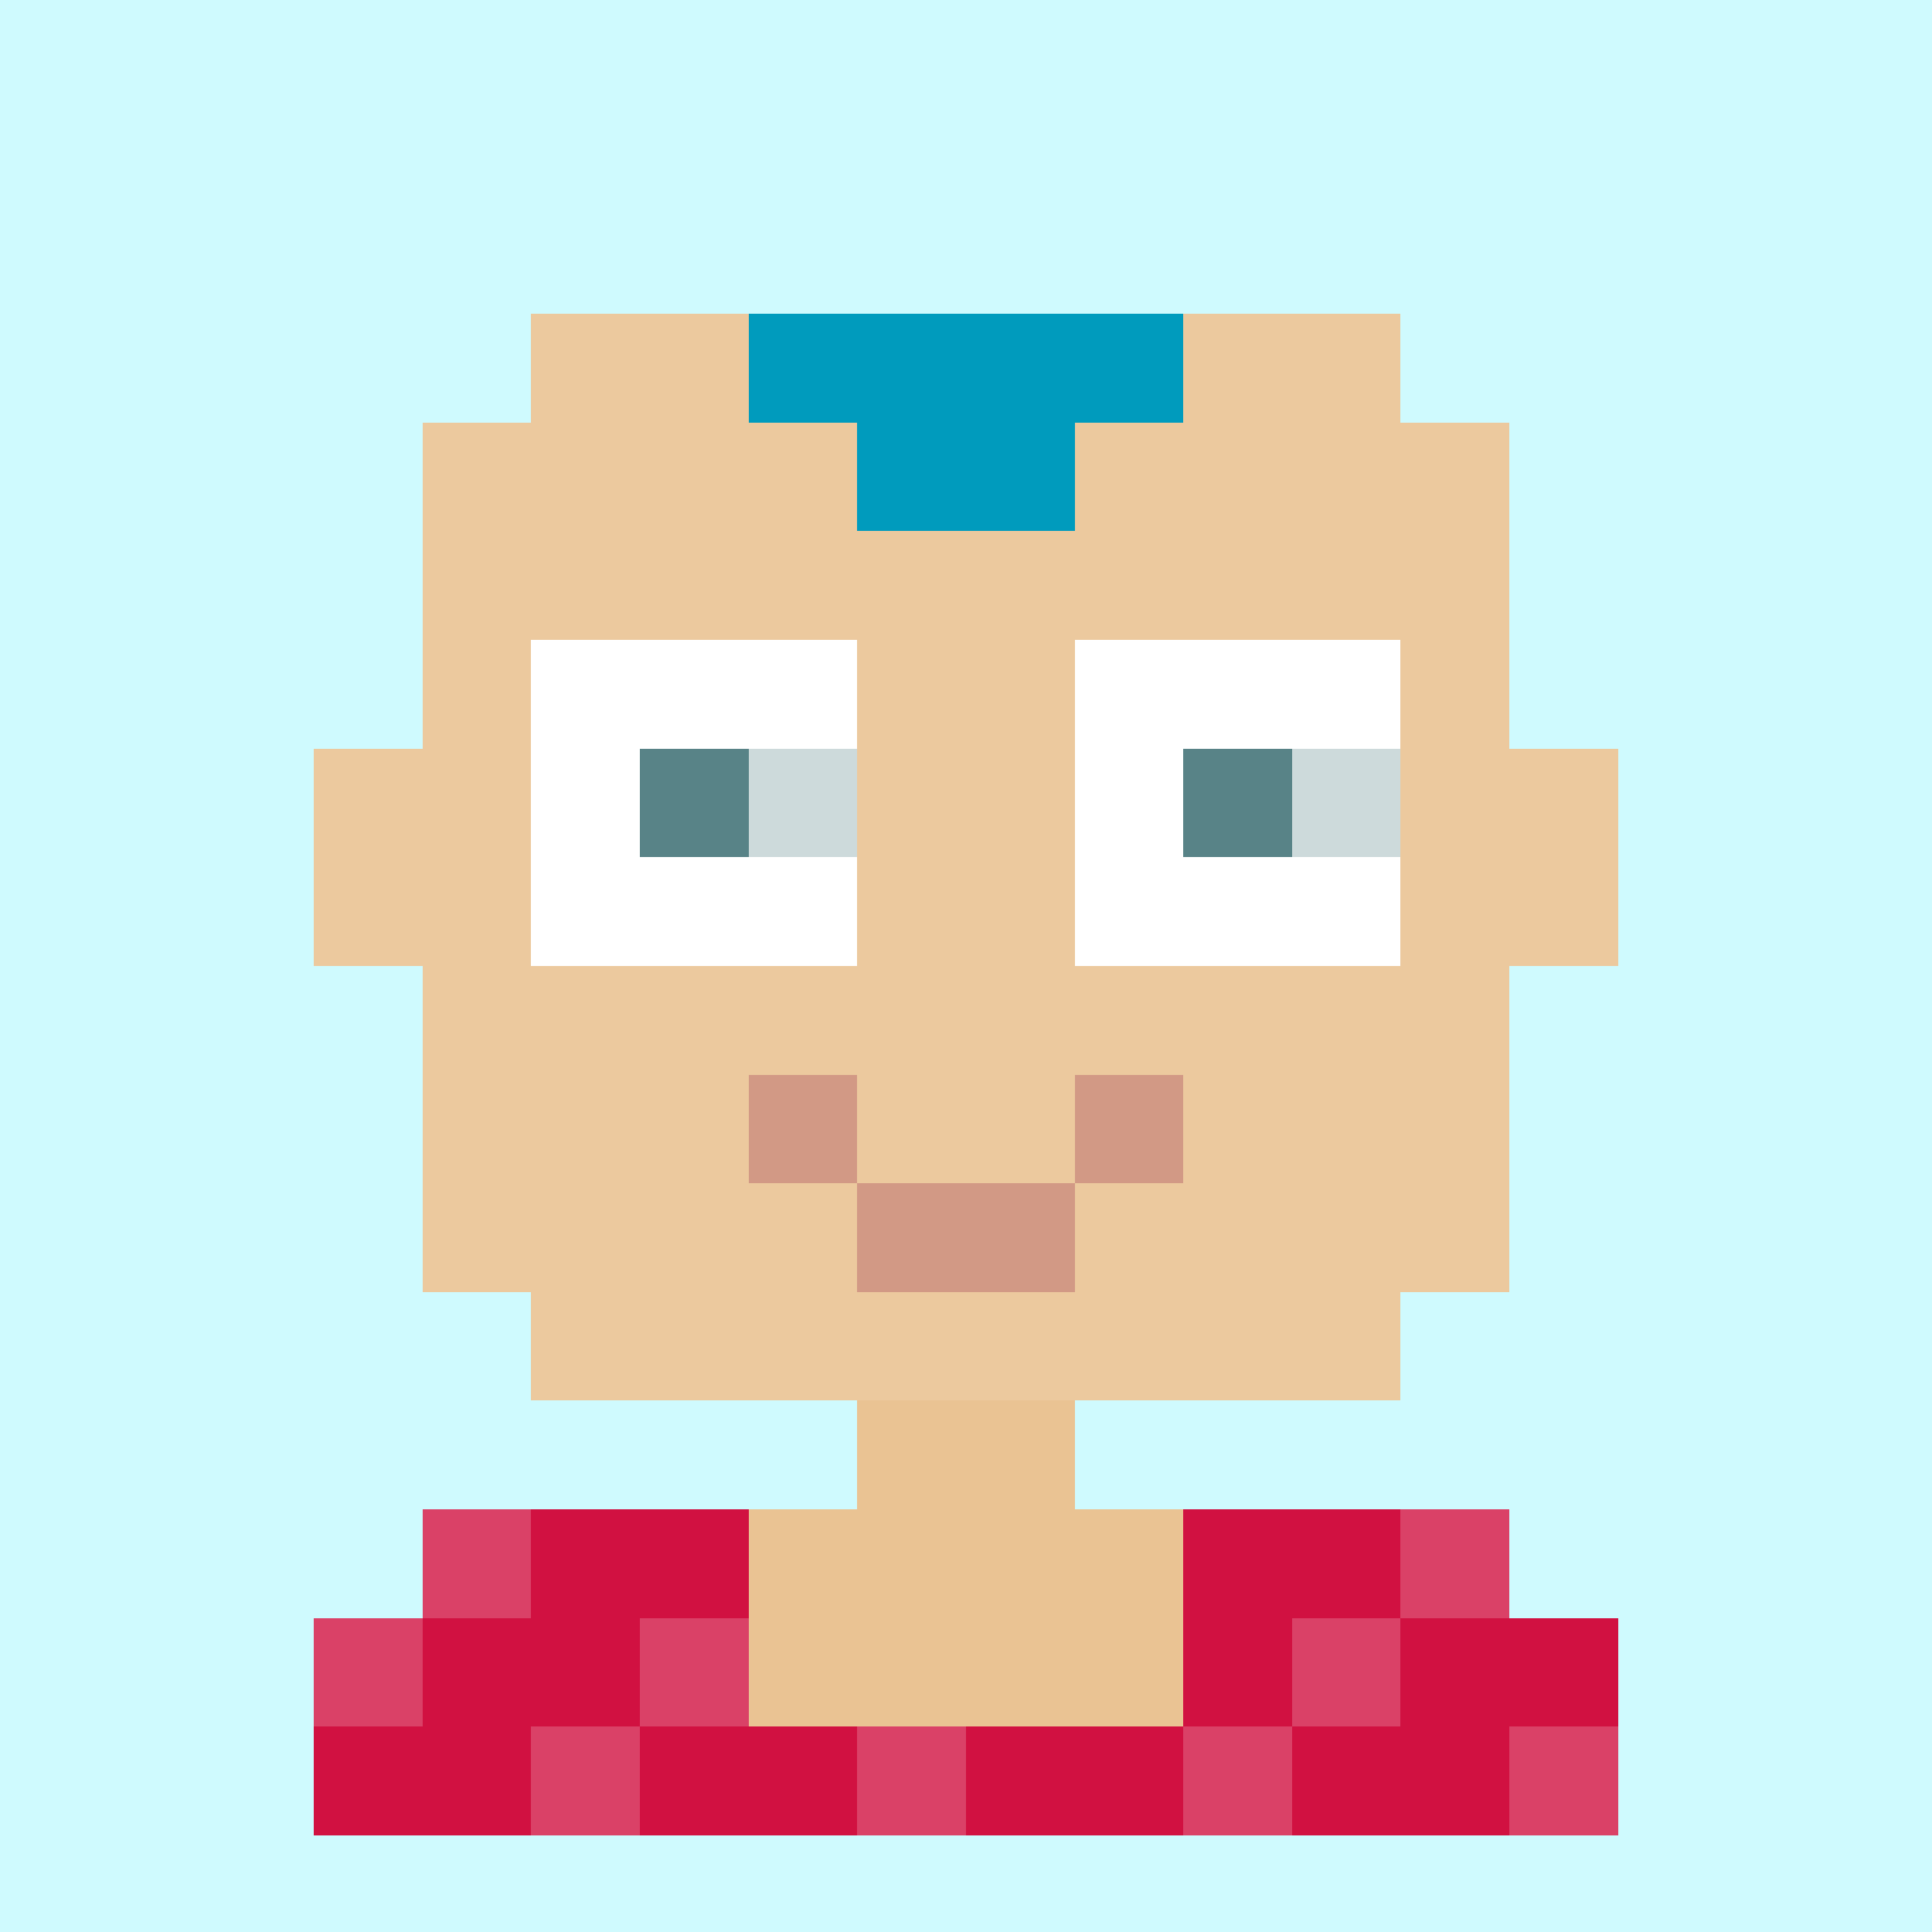
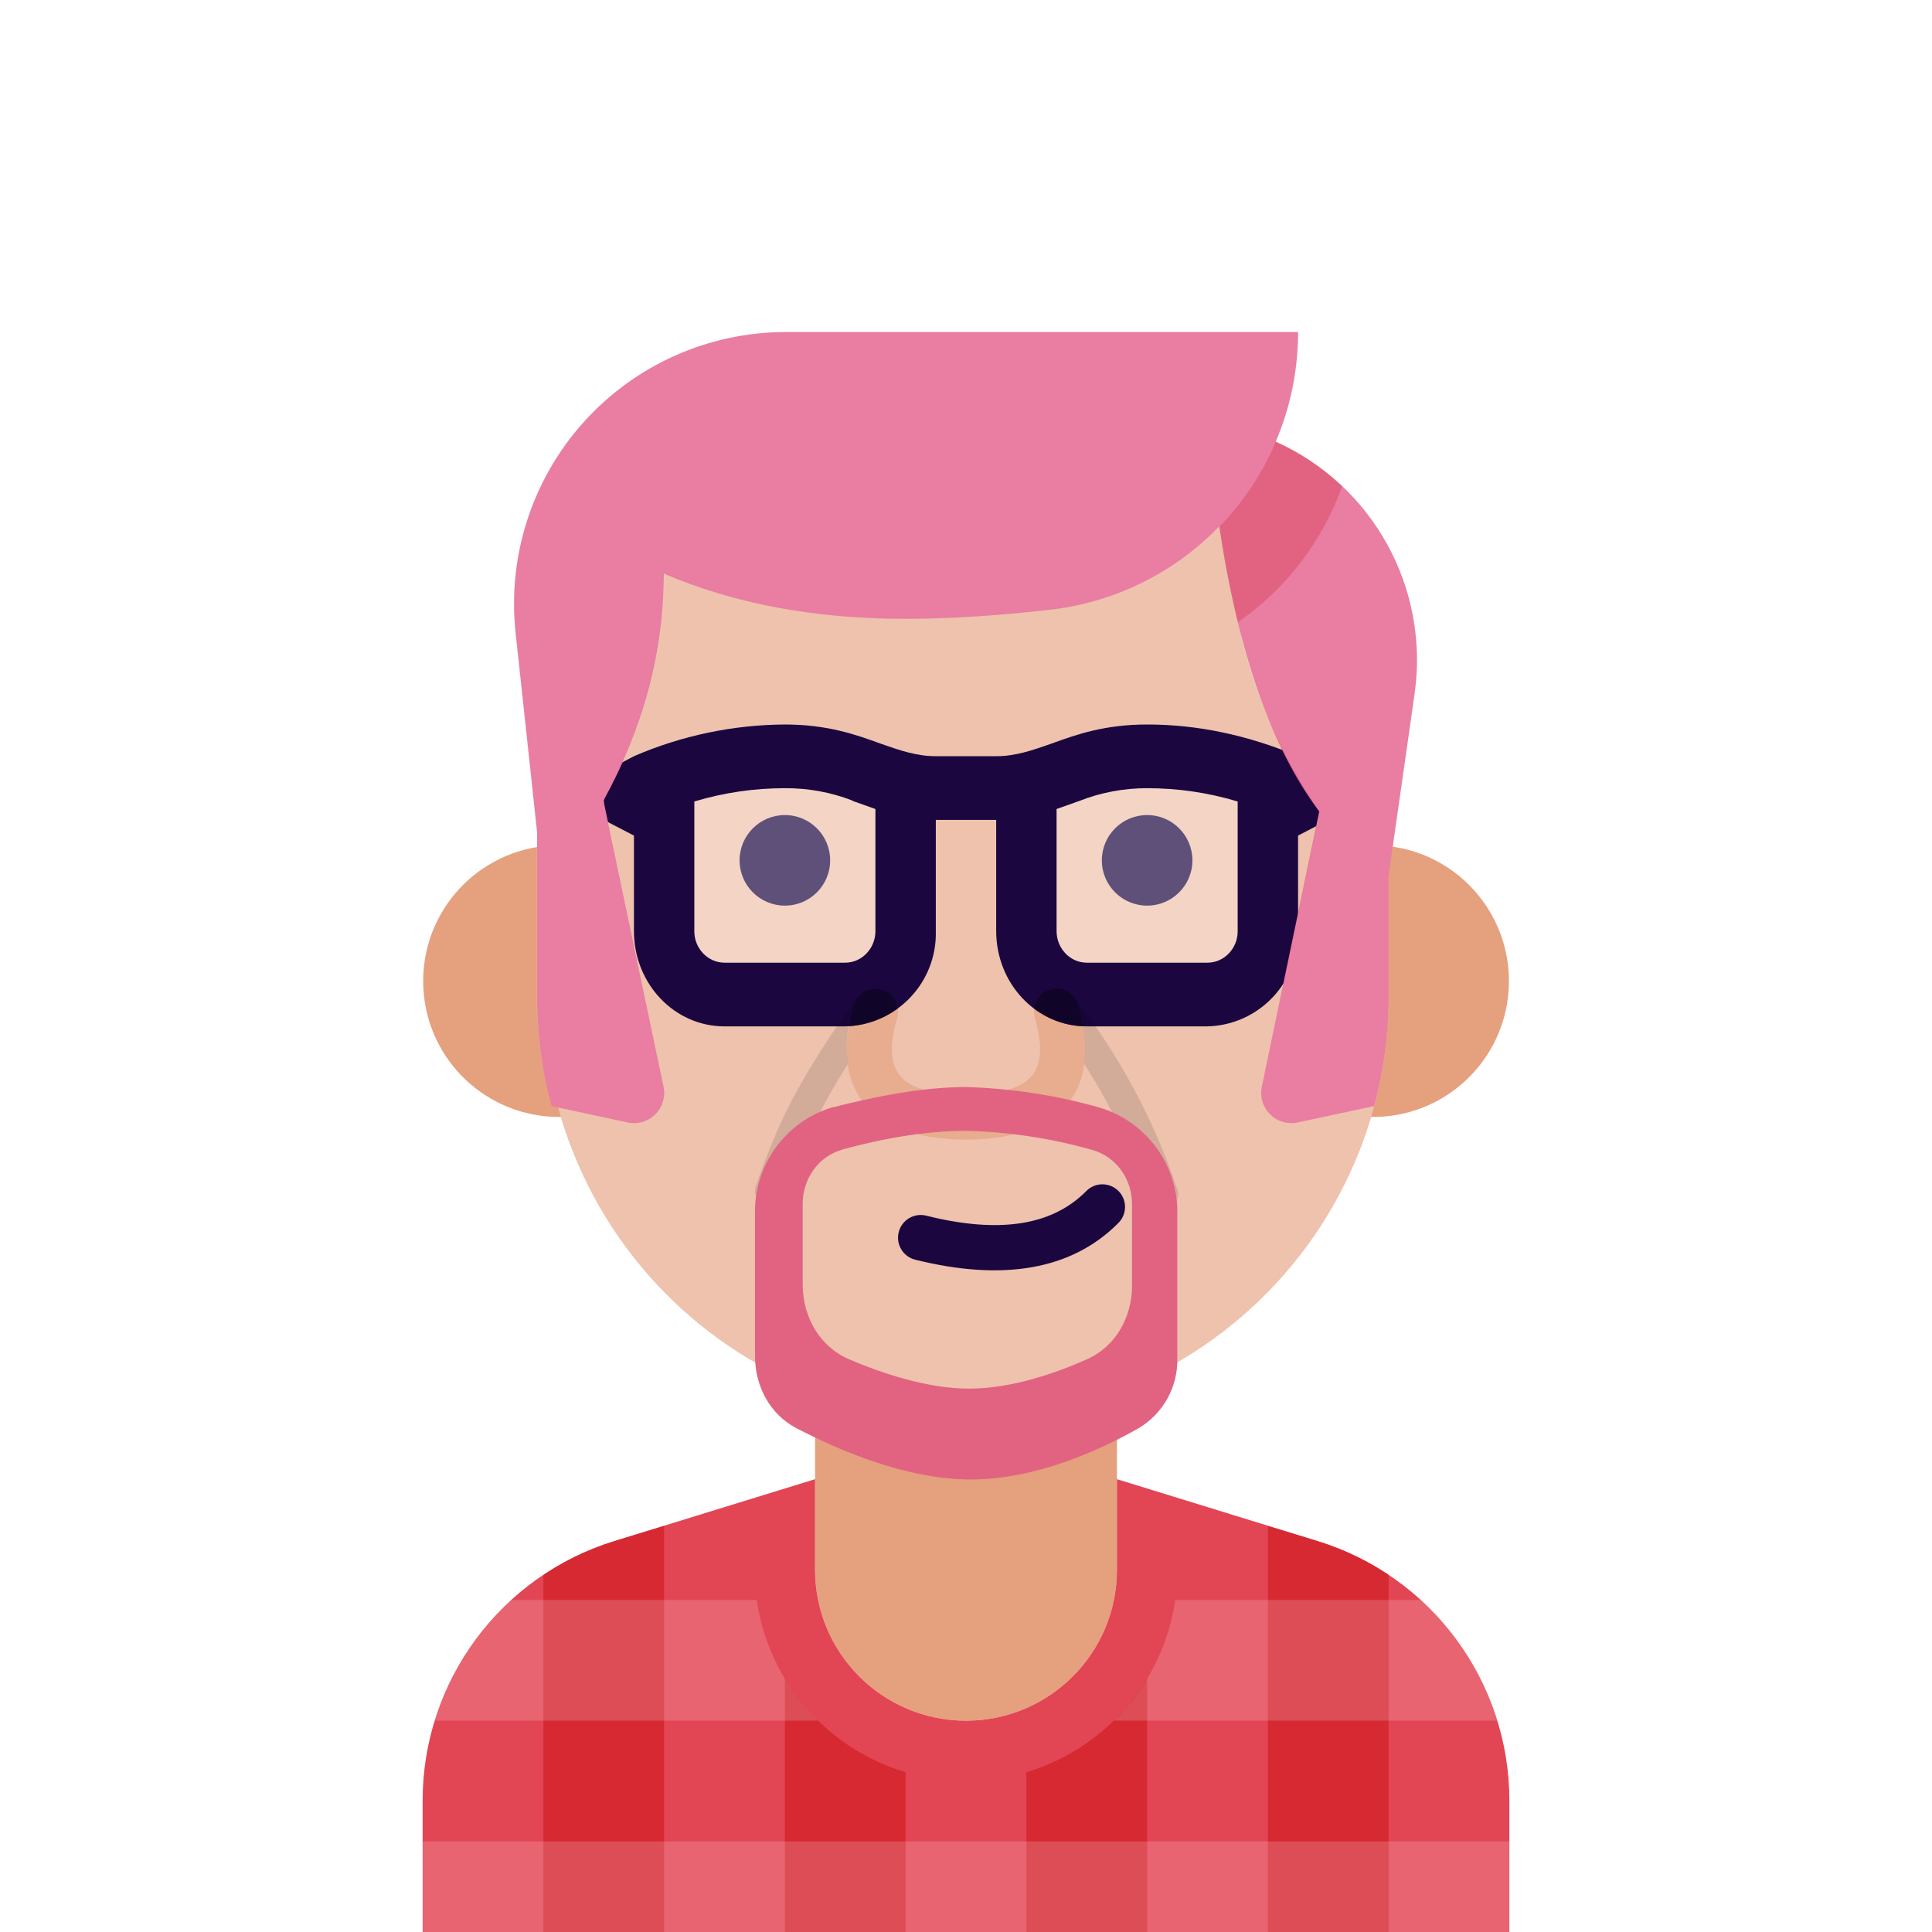
- <svg xmlns="http://www.w3.org/2000/svg" viewBox="0 0 16 16" fill="none" shape-rendering="crispEdges" width="128" height="128">
+ <svg xmlns="http://www.w3.org/2000/svg" viewBox="0 0 64 64" fill="none" shape-rendering="auto">
  <mask id="viewboxMask">
-     <rect width="16" height="16" rx="0" ry="0" x="0" y="0" fill="#fff" />
+     <rect width="64" height="64" rx="0" ry="0" x="0" y="0" fill="#fff" />
  </mask>
  <g mask="url(#viewboxMask)">
-     <rect fill="#cffafe" width="16" height="16" x="0" y="0" />
-     <g transform="translate(0.8 0.8) scale(0.9)">
-       <path d="M4 2h8v1h1v3h1v2h-1v3h-1v1H9v1h4v1h1v2H2v-2h1v-1h4v-1H4v-1H3V8H2V6h1V3h1V2Z" fill="#eac393" />
-       <path d="M4 2h8v1h1v3h1v2h-1v3h-1v1H4v-1H3V8H2V6h1V3h1V2Z" fill="#fff" fill-opacity=".1" />
-       <path d="M10 13h3v1h1v2H2v-2h1v-1h3v2h4v-2Z" fill="#d11141" />
-       <path fill="#fff" fill-opacity=".2" d="M5 14h1v1H5zM4 15h1v1H4zM7 15h1v1H7zM3 13h1v1H3zM2 14h1v1H2zM12 13h1v1h-1zM11 14h1v1h-1zM10 15h1v1h-1zM13 15h1v1h-1z" />
-       <path fill="#fff" d="M12 5H9v3h3zM7 5H4v3h3z" />
-       <path fill="#588387" d="M12 6h-2v1h2zM7 6H5v1h2z" />
-       <path fill="#fff" fill-opacity=".7" d="M12 6h-1v1h1zM7 6H6v1h1z" />
-       <path d="M7 11h2v-1H7v1ZM7 10V9H6v1h1ZM9 10V9h1v1H9Z" fill="#d29985" />
-       <path d="M6 2h4v1H6zM7 3h2v1H7z" fill="#009bbd" />
+     <rect fill="#ffffff" width="64" height="64" x="0" y="0" />
+     <path d="M37 46.08V52a5 5 0 0 1-10 0v-5.92A14.04 14.04 0 0 1 18.58 37h-.08a4.5 4.5 0 0 1-.5-8.97V27a14 14 0 1 1 28 0v1.03a4.5 4.5 0 0 1-.58 8.97A14.04 14.04 0 0 1 37 46.08Z" fill="#e5a07e" />
+     <mask id="personas-a" style="mask-type:luminance" maskUnits="userSpaceOnUse" x="14" y="13" width="36" height="44">
+       <path d="M37 46.08V52a5 5 0 0 1-10 0v-5.92A14.04 14.04 0 0 1 18.58 37h-.08a4.5 4.5 0 0 1-.5-8.97V27a14 14 0 1 1 28 0v1.03a4.5 4.5 0 0 1-.58 8.97A14.04 14.04 0 0 1 37 46.08Z" fill="#fff" />
+     </mask>
+     <g mask="url(#personas-a)">
+       <path d="M32 13a14 14 0 0 1 14 14v6a14 14 0 1 1-28 0v-6a14 14 0 0 1 14-14Z" fill="#fff" style="mix-blend-mode:overlay" opacity=".36" />
+     </g>
+     <g transform="translate(20 24)">
+       <path d="M6 6a1.5 1.5 0 1 0 0-3 1.5 1.5 0 0 0 0 3ZM18 6a1.5 1.5 0 1 0 0-3 1.5 1.5 0 0 0 0 3Z" fill="#1B0640" />
+       <path d="M9 2H3v6h6V2ZM21 2h-6v6h6V2Z" opacity=".3" fill="#fff" />
+       <path fill-rule="evenodd" clip-rule="evenodd" d="M11 1.05h2c.65 0 1.21-.2 1.84-.42C15.66.33 16.6 0 18 0c1.67 0 3.33.35 5 1.05l1 .53v1.58l-1 .52v3.16A3.08 3.08 0 0 1 20 10h-4c-1.66 0-3-1.41-3-3.16V3.16h-2v3.68A3.08 3.08 0 0 1 8 10H4c-1.66 0-3-1.41-3-3.16V3.68l-1-.52V1.58l1-.53A12.8 12.8 0 0 1 6 0c1.4 0 2.34.33 3.16.63.63.22 1.19.42 1.84.42ZM8.24 2.52A6.1 6.1 0 0 0 6 2.11c-1 0-2 .14-3 .44v4.3c0 .57.45 1.04 1 1.04h4c.55 0 1-.47 1-1.05V2.8l-.76-.27ZM15 2.8l.76-.27A6.1 6.1 0 0 1 18 2.11c1 0 2 .14 3 .44v4.3c0 .57-.45 1.04-1 1.04h-4c-.55 0-1-.47-1-1.05V2.8Z" fill="#1B0640" />
+     </g>
+     <g transform="translate(2 2)">
+       <path d="m15.79 25.56-.71-6.6A9 9 0 0 1 24.03 9H41c0 1.28-.26 2.51-.74 3.63a7.93 7.93 0 0 1 4.6 8.35L44 27v4.22a14 14 0 0 1-.48 3.42l-2.52.54A1 1 0 0 1 39.8 34l1.9-9.12c-1.57-2.09-2.68-5.24-3.31-9.44a9.24 9.24 0 0 1-5.7 2.77c-1.82.2-3.39.29-4.7.29-3 0-5.67-.5-8-1.5 0 2.6-.67 5.1-2 7.52L19.98 34a1 1 0 0 1-1.2 1.18l-2.51-.54a14 14 0 0 1-.48-3.42v-5.66Z" fill="#e16381" />
+       <path fill-rule="evenodd" clip-rule="evenodd" d="M19.98 34 18 24.52c1.33-2.42 2-4.93 2-7.52 2.33 1 5 1.5 8 1.5 1.31 0 2.88-.1 4.7-.29A9.24 9.24 0 0 0 41 9H24.03a9 9 0 0 0-8.95 9.97l.7 6.59v5.66a14 14 0 0 0 .49 3.42l2.52.54A1 1 0 0 0 19.98 34ZM44 31.22V27l.86-6.02.02-.14a7.91 7.91 0 0 0-2.42-6.73 9.29 9.29 0 0 1-3.45 4.5 17.22 17.22 0 0 0 2.7 6.27L39.8 34A1 1 0 0 0 41 35.18l2.52-.54a14 14 0 0 0 .48-3.42Z" fill="#fff" style="mix-blend-mode:overlay" opacity=".26" />
+     </g>
+     <g transform="translate(11 44)">
+       <path d="M16 5v3a5 5 0 0 0 10 0V5l6.65 2.05a9 9 0 0 1 6.35 8.6V20H3v-4.35a9 9 0 0 1 6.35-8.6L16 5Z" fill="#e24553" />
+       <path d="m11 6.54-1.65.5A9 9 0 0 0 7 8.17V20h4V6.54ZM15 20h4v-5.29a7.02 7.02 0 0 1-4-3.1V20ZM23 20h4v-8.4a7.02 7.02 0 0 1-4 3.11v5.3ZM31 20h4V8.16a9 9 0 0 0-2.35-1.12L31 6.55V20Z" style="mix-blend-mode:overlay" opacity=".4" fill="#000" />
+       <path d="M3.4 13a9.01 9.01 0 0 1 2.53-4h8.14a6.98 6.98 0 0 0 2.03 4H3.4ZM39 17v3H3v-3h36ZM36.07 9a9.01 9.01 0 0 1 2.53 4H25.9a6.98 6.98 0 0 0 2.03-4h8.14Z" style="mix-blend-mode:lighten" opacity=".17" fill="#fff" />
+     </g>
+     <g transform="translate(23 36)">
+       <path d="M7.32 5.73a.75.75 0 0 1 .36-1.46c2.44.61 4.17.32 5.29-.8a.75.75 0 1 1 1.06 1.06c-1.54 1.54-3.81 1.92-6.71 1.2Z" fill="#1B0640" />
+     </g>
+     <g transform="translate(24 28)">
+       <path opacity=".12" fill-rule="evenodd" clip-rule="evenodd" d="M11.72 5.3c.21.73.27 1.38.2 1.95a20.24 20.24 0 0 1 2.12 4.41.5.5 0 1 0 .94-.32 21.23 21.23 0 0 0-3.4-6.3c.07.07.11.16.14.25Zm-7.44 0a.75.75 0 0 1 .11-.24 28.75 28.75 0 0 0-2.07 3.22c-.48.89-.9 1.9-1.3 3.06a.5.5 0 0 0 .94.32 20.24 20.24 0 0 1 2.12-4.4 4.77 4.77 0 0 1 .19-1.97Z" fill="#000" />
+       <path d="M5.2 4.78a.75.75 0 0 0-.92.51c-.21.75-.27 1.4-.2 1.97.23 1.6 1.6 2.49 3.92 2.49 2.33 0 3.7-.89 3.92-2.5.07-.57.01-1.22-.2-1.96a.75.75 0 1 0-1.44.42c.52 1.83-.09 2.54-2.28 2.54-2.2 0-2.8-.71-2.28-2.54a.75.75 0 0 0-.51-.93Z" fill="#000" style="mix-blend-mode:overlay" opacity=".36" />
+     </g>
+     <g transform="translate(14 26)">
+       <path fill-rule="evenodd" clip-rule="evenodd" d="M13.61 10.67a3.61 3.61 0 0 0-2.6 3.57v4.67c0 1 .48 1.93 1.37 2.4 1.39.72 3.63 1.7 5.78 1.7 2.14 0 4.26-.96 5.56-1.7A2.62 2.62 0 0 0 25 18.99v-4.74a3.61 3.61 0 0 0-2.61-3.57 18.05 18.05 0 0 0-4.4-.67c-1.45 0-3.07.33-4.39.67Zm.3 1.41c-.8.22-1.32.97-1.32 1.8v2.67c0 1.07.56 2.06 1.54 2.48 1.08.46 2.59.97 3.97.97 1.39 0 2.85-.5 3.9-.97.96-.42 1.5-1.4 1.5-2.44v-2.7c0-.83-.52-1.58-1.33-1.8a16.72 16.72 0 0 0-4.17-.63c-1.51 0-3.05.33-4.1.62Z" fill="#e16381" />
    </g>
  </g>
</svg>
